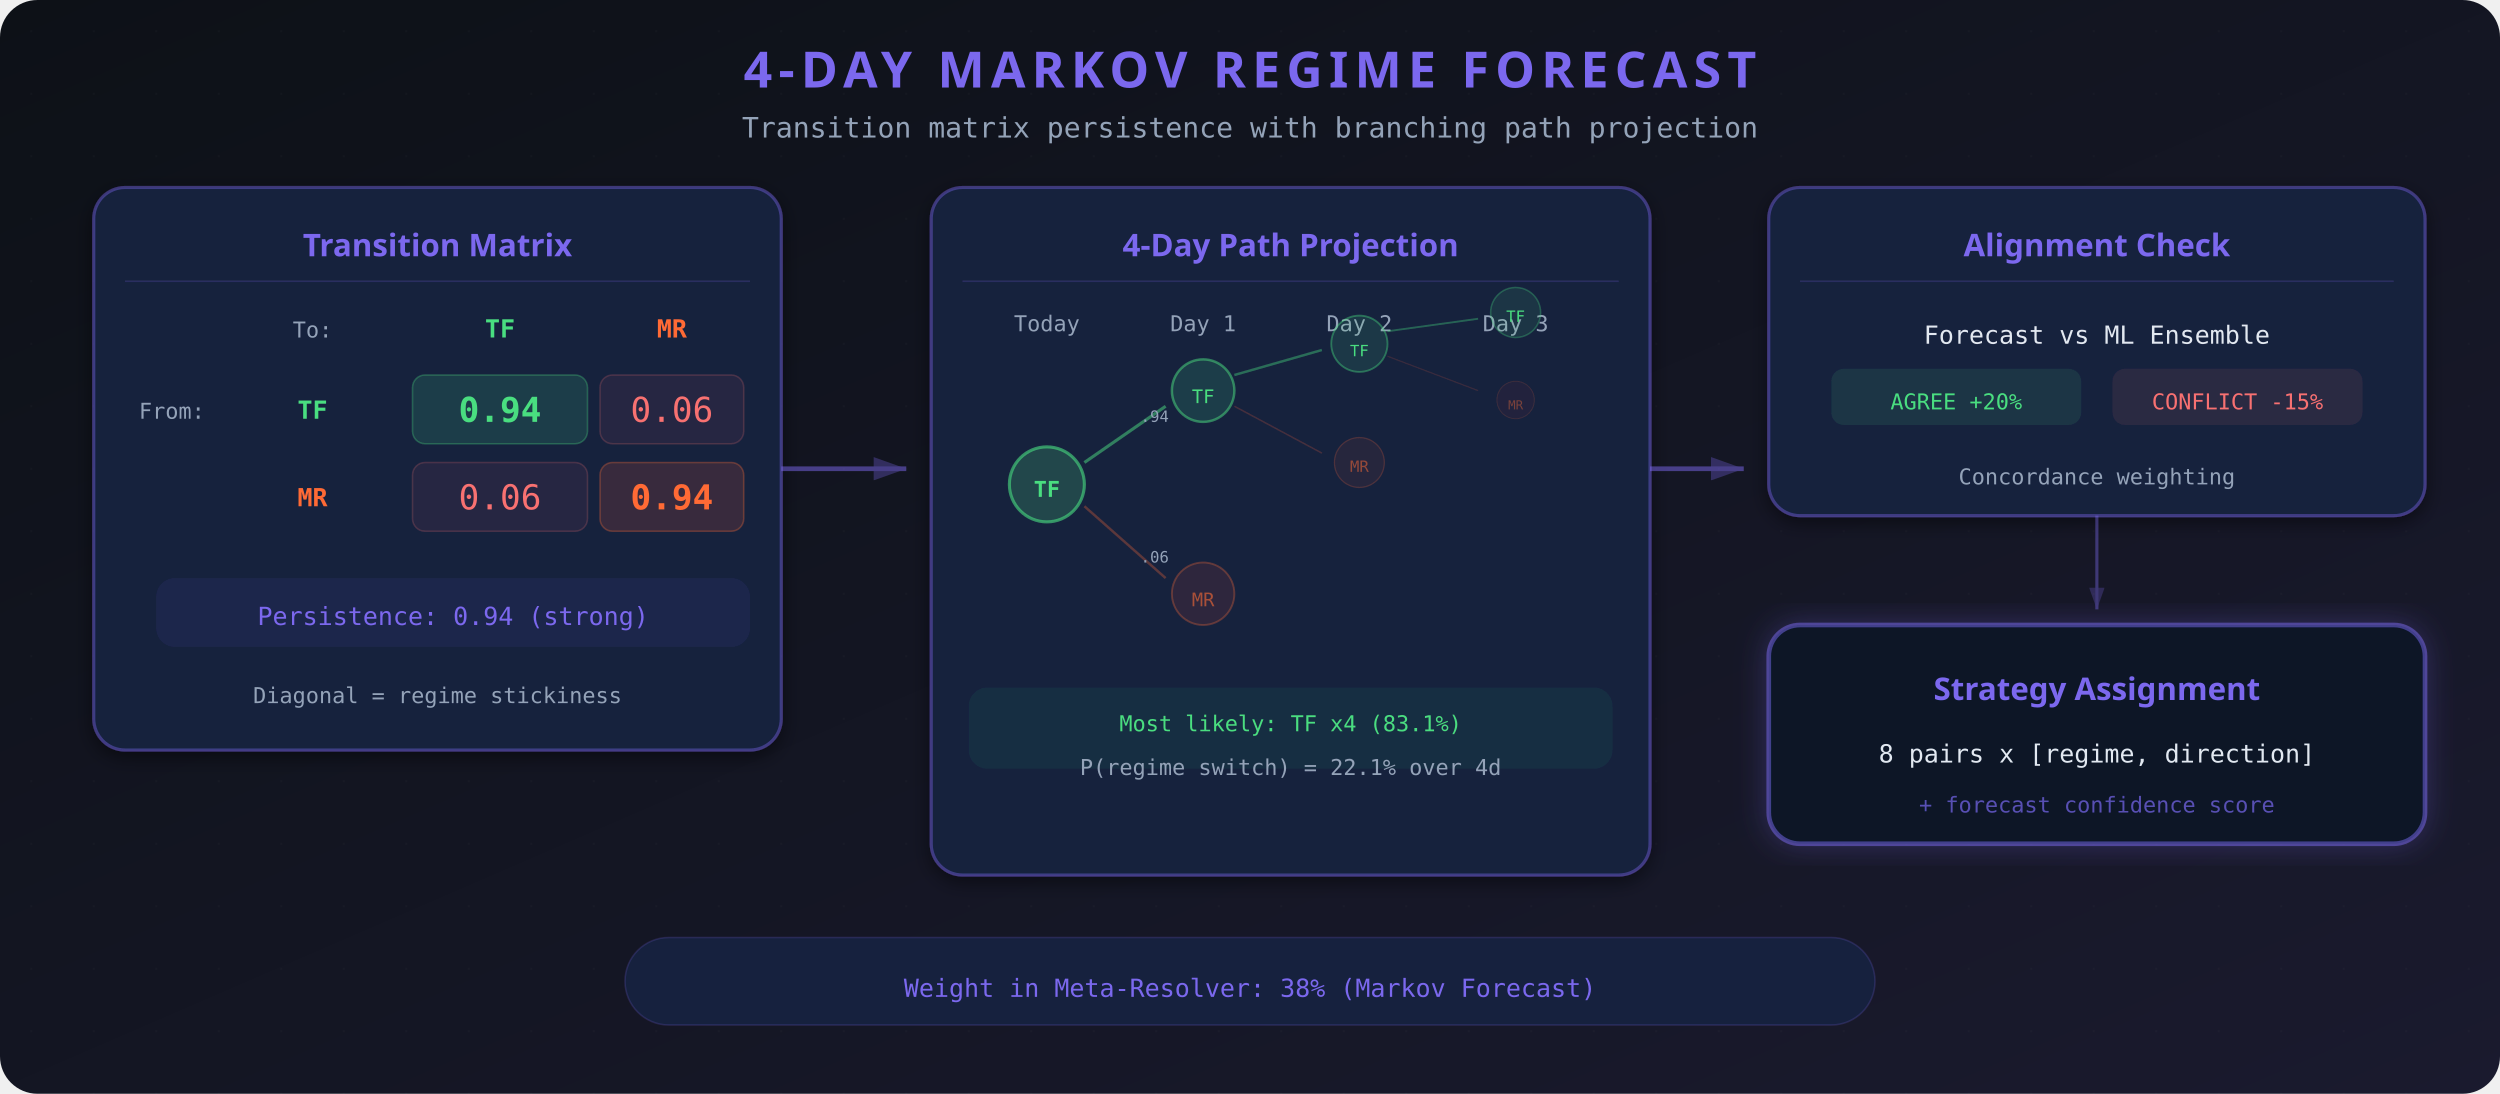
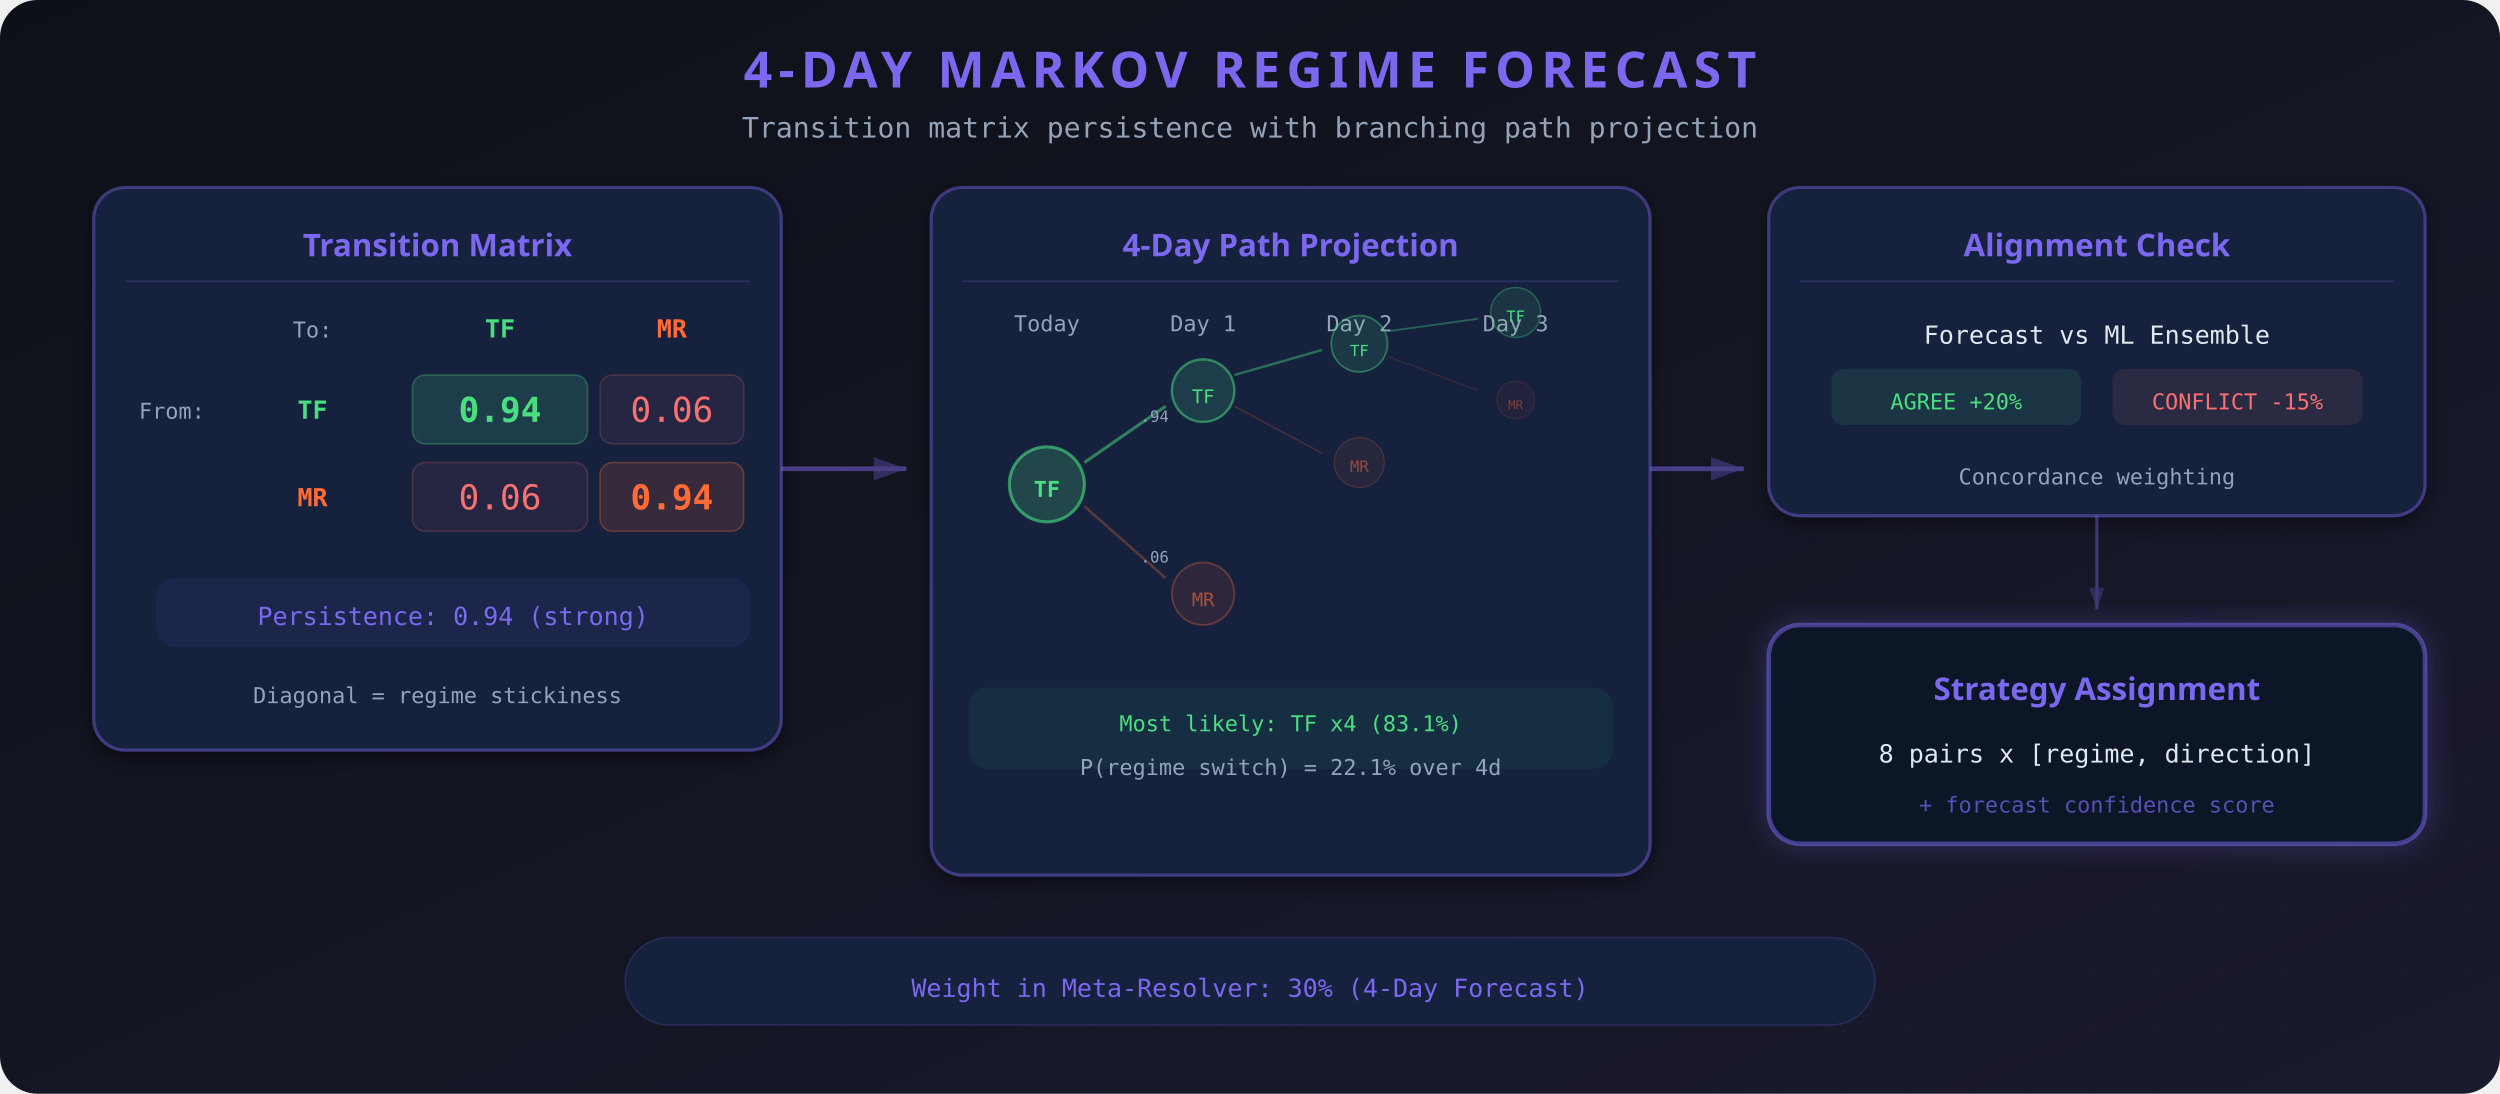
<svg xmlns="http://www.w3.org/2000/svg" viewBox="0 0 800 350" width="800" height="350">
  <defs>
    <linearGradient id="mkBg" x1="0%" y1="0%" x2="100%" y2="100%">
      <stop offset="0%" style="stop-color:#0D1117" />
      <stop offset="100%" style="stop-color:#1A1A2E" />
    </linearGradient>
    <filter id="mkShadow">
      <feDropShadow dx="0" dy="2" stdDeviation="3" flood-color="#000" flood-opacity="0.5" />
    </filter>
    <filter id="mkGlow">
      <feDropShadow dx="0" dy="0" stdDeviation="5" flood-color="#7B68EE" flood-opacity="0.3" />
    </filter>
    <marker id="mkArrow" markerWidth="7" markerHeight="5" refX="7" refY="2.5" orient="auto">
      <path d="M 0 0 L 7 2.5 L 0 5 Z" fill="#7B68EE" opacity="0.6" />
    </marker>
    <marker id="mkArrowG" markerWidth="7" markerHeight="5" refX="7" refY="2.5" orient="auto">
      <path d="M 0 0 L 7 2.5 L 0 5 Z" fill="#475569" />
    </marker>
    <pattern id="mkGrid" width="20" height="20" patternUnits="userSpaceOnUse">
      <circle cx="10" cy="10" r="0.3" fill="#fff" opacity="0.03" />
    </pattern>
  </defs>
  <rect width="800" height="350" fill="url(#mkBg)" rx="12" />
  <rect width="800" height="350" fill="url(#mkGrid)" rx="12" />
  <text x="400" y="28" text-anchor="middle" font-family="'Segoe UI', system-ui, sans-serif" font-size="16" font-weight="700" fill="#7B68EE" letter-spacing="2">4-DAY MARKOV REGIME FORECAST</text>
  <text x="400" y="44" text-anchor="middle" font-family="monospace" font-size="9" fill="#94A3B8">Transition matrix persistence with branching path projection</text>
  <g filter="url(#mkShadow)">
    <rect x="30" y="60" width="220" height="180" rx="10" fill="#16213E" stroke="#7B68EE" stroke-opacity="0.4" stroke-width="1" />
    <text x="140" y="82" text-anchor="middle" font-family="'Segoe UI', sans-serif" font-size="10" fill="#7B68EE" font-weight="700">Transition Matrix</text>
    <line x1="40" y1="90" x2="240" y2="90" stroke="#7B68EE" stroke-opacity="0.2" stroke-width="0.5" />
    <text x="100" y="108" text-anchor="middle" font-family="monospace" font-size="7" fill="#94A3B8">To:</text>
    <text x="160" y="108" text-anchor="middle" font-family="monospace" font-size="8" fill="#4ADE80" font-weight="600">TF</text>
    <text x="215" y="108" text-anchor="middle" font-family="monospace" font-size="8" fill="#FF6B35" font-weight="600">MR</text>
    <text x="55" y="134" text-anchor="middle" font-family="monospace" font-size="7" fill="#94A3B8">From:</text>
    <text x="100" y="134" text-anchor="middle" font-family="monospace" font-size="8" fill="#4ADE80" font-weight="600">TF</text>
    <rect x="132" y="120" width="56" height="22" rx="4" fill="#4ADE80" fill-opacity="0.15" stroke="#4ADE80" stroke-opacity="0.3" stroke-width="0.5" />
    <text x="160" y="135" text-anchor="middle" font-family="monospace" font-size="11" fill="#4ADE80" font-weight="700">0.94</text>
    <rect x="192" y="120" width="46" height="22" rx="4" fill="#F87171" fill-opacity="0.08" stroke="#F87171" stroke-opacity="0.2" stroke-width="0.5" />
    <text x="215" y="135" text-anchor="middle" font-family="monospace" font-size="11" fill="#F87171">0.06</text>
    <text x="100" y="162" text-anchor="middle" font-family="monospace" font-size="8" fill="#FF6B35" font-weight="600">MR</text>
    <rect x="132" y="148" width="56" height="22" rx="4" fill="#F87171" fill-opacity="0.08" stroke="#F87171" stroke-opacity="0.2" stroke-width="0.5" />
    <text x="160" y="163" text-anchor="middle" font-family="monospace" font-size="11" fill="#F87171">0.06</text>
    <rect x="192" y="148" width="46" height="22" rx="4" fill="#FF6B35" fill-opacity="0.15" stroke="#FF6B35" stroke-opacity="0.3" stroke-width="0.5" />
    <text x="215" y="163" text-anchor="middle" font-family="monospace" font-size="11" fill="#FF6B35" font-weight="700">0.94</text>
    <rect x="50" y="185" width="190" height="22" rx="6" fill="#7B68EE" fill-opacity="0.08" />
    <text x="145" y="200" text-anchor="middle" font-family="monospace" font-size="8" fill="#7B68EE">Persistence: 0.94 (strong)</text>
    <text x="140" y="225" text-anchor="middle" font-family="monospace" font-size="7" fill="#94A3B8">Diagonal = regime stickiness</text>
  </g>
  <line x1="250" y1="150" x2="290" y2="150" stroke="#7B68EE" stroke-width="1.5" marker-end="url(#mkArrow)" opacity="0.5" />
  <g filter="url(#mkShadow)">
    <rect x="298" y="60" width="230" height="220" rx="10" fill="#16213E" stroke="#7B68EE" stroke-opacity="0.4" stroke-width="1" />
    <text x="413" y="82" text-anchor="middle" font-family="'Segoe UI', sans-serif" font-size="10" fill="#7B68EE" font-weight="700">4-Day Path Projection</text>
    <line x1="308" y1="90" x2="518" y2="90" stroke="#7B68EE" stroke-opacity="0.2" stroke-width="0.5" />
    <text x="335" y="106" text-anchor="middle" font-family="monospace" font-size="7" fill="#94A3B8">Today</text>
    <text x="385" y="106" text-anchor="middle" font-family="monospace" font-size="7" fill="#94A3B8">Day 1</text>
    <text x="435" y="106" text-anchor="middle" font-family="monospace" font-size="7" fill="#94A3B8">Day 2</text>
    <text x="485" y="106" text-anchor="middle" font-family="monospace" font-size="7" fill="#94A3B8">Day 3</text>
    <circle cx="335" cy="155" r="12" fill="#4ADE80" fill-opacity="0.2" stroke="#4ADE80" stroke-opacity="0.6" stroke-width="1" />
    <text x="335" y="159" text-anchor="middle" font-family="monospace" font-size="7" fill="#4ADE80" font-weight="700">TF</text>
    <line x1="347" y1="148" x2="373" y2="130" stroke="#4ADE80" stroke-opacity="0.5" stroke-width="1" />
    <circle cx="385" cy="125" r="10" fill="#4ADE80" fill-opacity="0.15" stroke="#4ADE80" stroke-opacity="0.5" stroke-width="0.8" />
    <text x="385" y="129" text-anchor="middle" font-family="monospace" font-size="6" fill="#4ADE80">TF</text>
    <text x="365" y="135" font-family="monospace" font-size="5" fill="#94A3B8">.94</text>
    <line x1="347" y1="162" x2="373" y2="185" stroke="#FF6B35" stroke-opacity="0.3" stroke-width="0.8" />
    <circle cx="385" cy="190" r="10" fill="#FF6B35" fill-opacity="0.1" stroke="#FF6B35" stroke-opacity="0.3" stroke-width="0.6" />
    <text x="385" y="194" text-anchor="middle" font-family="monospace" font-size="6" fill="#FF6B35" opacity="0.6">MR</text>
    <text x="365" y="180" font-family="monospace" font-size="5" fill="#94A3B8">.06</text>
    <line x1="395" y1="120" x2="423" y2="112" stroke="#4ADE80" stroke-opacity="0.4" stroke-width="0.8" />
    <circle cx="435" cy="110" r="9" fill="#4ADE80" fill-opacity="0.12" stroke="#4ADE80" stroke-opacity="0.4" stroke-width="0.6" />
    <text x="435" y="114" text-anchor="middle" font-family="monospace" font-size="5" fill="#4ADE80">TF</text>
    <line x1="395" y1="130" x2="423" y2="145" stroke="#FF6B35" stroke-opacity="0.2" stroke-width="0.5" />
    <circle cx="435" cy="148" r="8" fill="#FF6B35" fill-opacity="0.08" stroke="#FF6B35" stroke-opacity="0.2" stroke-width="0.4" />
    <text x="435" y="151" text-anchor="middle" font-family="monospace" font-size="5" fill="#FF6B35" opacity="0.5">MR</text>
    <line x1="444" y1="106" x2="473" y2="102" stroke="#4ADE80" stroke-opacity="0.35" stroke-width="0.6" />
    <circle cx="485" cy="100" r="8" fill="#4ADE80" fill-opacity="0.1" stroke="#4ADE80" stroke-opacity="0.3" stroke-width="0.5" />
    <text x="485" y="103" text-anchor="middle" font-family="monospace" font-size="5" fill="#4ADE80">TF</text>
    <line x1="444" y1="114" x2="473" y2="125" stroke="#FF6B35" stroke-opacity="0.15" stroke-width="0.4" />
    <circle cx="485" cy="128" r="6" fill="#FF6B35" fill-opacity="0.05" stroke="#FF6B35" stroke-opacity="0.15" stroke-width="0.3" />
    <text x="485" y="131" text-anchor="middle" font-family="monospace" font-size="4" fill="#FF6B35" opacity="0.4">MR</text>
    <rect x="310" y="220" width="206" height="26" rx="6" fill="#4ADE80" fill-opacity="0.08" />
    <text x="413" y="234" text-anchor="middle" font-family="monospace" font-size="7" fill="#4ADE80">Most likely: TF x4 (83.1%)</text>
    <text x="413" y="248" text-anchor="middle" font-family="monospace" font-size="7" fill="#94A3B8">P(regime switch) = 22.1% over 4d</text>
  </g>
  <line x1="528" y1="150" x2="558" y2="150" stroke="#7B68EE" stroke-width="1.5" marker-end="url(#mkArrow)" opacity="0.5" />
  <g filter="url(#mkShadow)">
    <rect x="566" y="60" width="210" height="105" rx="10" fill="#16213E" stroke="#7B68EE" stroke-opacity="0.4" stroke-width="1" />
    <text x="671" y="82" text-anchor="middle" font-family="'Segoe UI', sans-serif" font-size="10" fill="#7B68EE" font-weight="700">Alignment Check</text>
    <line x1="576" y1="90" x2="766" y2="90" stroke="#7B68EE" stroke-opacity="0.2" stroke-width="0.5" />
    <text x="671" y="110" text-anchor="middle" font-family="monospace" font-size="8" fill="#E2E8F0">Forecast vs ML Ensemble</text>
    <rect x="586" y="118" width="80" height="18" rx="4" fill="#4ADE80" fill-opacity="0.1" />
    <text x="626" y="131" text-anchor="middle" font-family="monospace" font-size="7" fill="#4ADE80">AGREE +20%</text>
    <rect x="676" y="118" width="80" height="18" rx="4" fill="#F87171" fill-opacity="0.1" />
    <text x="716" y="131" text-anchor="middle" font-family="monospace" font-size="7" fill="#F87171">CONFLICT -15%</text>
    <text x="671" y="155" text-anchor="middle" font-family="monospace" font-size="7" fill="#94A3B8">Concordance weighting</text>
  </g>
  <line x1="671" y1="165" x2="671" y2="195" stroke="#7B68EE" stroke-width="1" marker-end="url(#mkArrow)" opacity="0.4" />
  <g filter="url(#mkGlow)">
    <rect x="566" y="200" width="210" height="70" rx="10" fill="#0A1628" stroke="#7B68EE" stroke-opacity="0.5" stroke-width="1.5" />
    <text x="671" y="224" text-anchor="middle" font-family="'Segoe UI', sans-serif" font-size="10" fill="#7B68EE" font-weight="700">Strategy Assignment</text>
    <text x="671" y="244" text-anchor="middle" font-family="monospace" font-size="8" fill="#E2E8F0">8 pairs x [regime, direction]</text>
    <text x="671" y="260" text-anchor="middle" font-family="monospace" font-size="7" fill="#7B68EE" opacity="0.7">+ forecast confidence score</text>
  </g>
  <rect x="200" y="300" width="400" height="28" rx="14" fill="#16213E" stroke="#7B68EE" stroke-opacity="0.2" stroke-width="0.5" />
-   <text x="400" y="319" text-anchor="middle" font-family="monospace" font-size="8" fill="#7B68EE">Weight in Meta-Resolver: 38% (Markov Forecast)</text>
+   <text x="400" y="319" text-anchor="middle" font-family="monospace" font-size="8" fill="#7B68EE">Weight in Meta-Resolver: 30% (4-Day Forecast)</text>
</svg>
